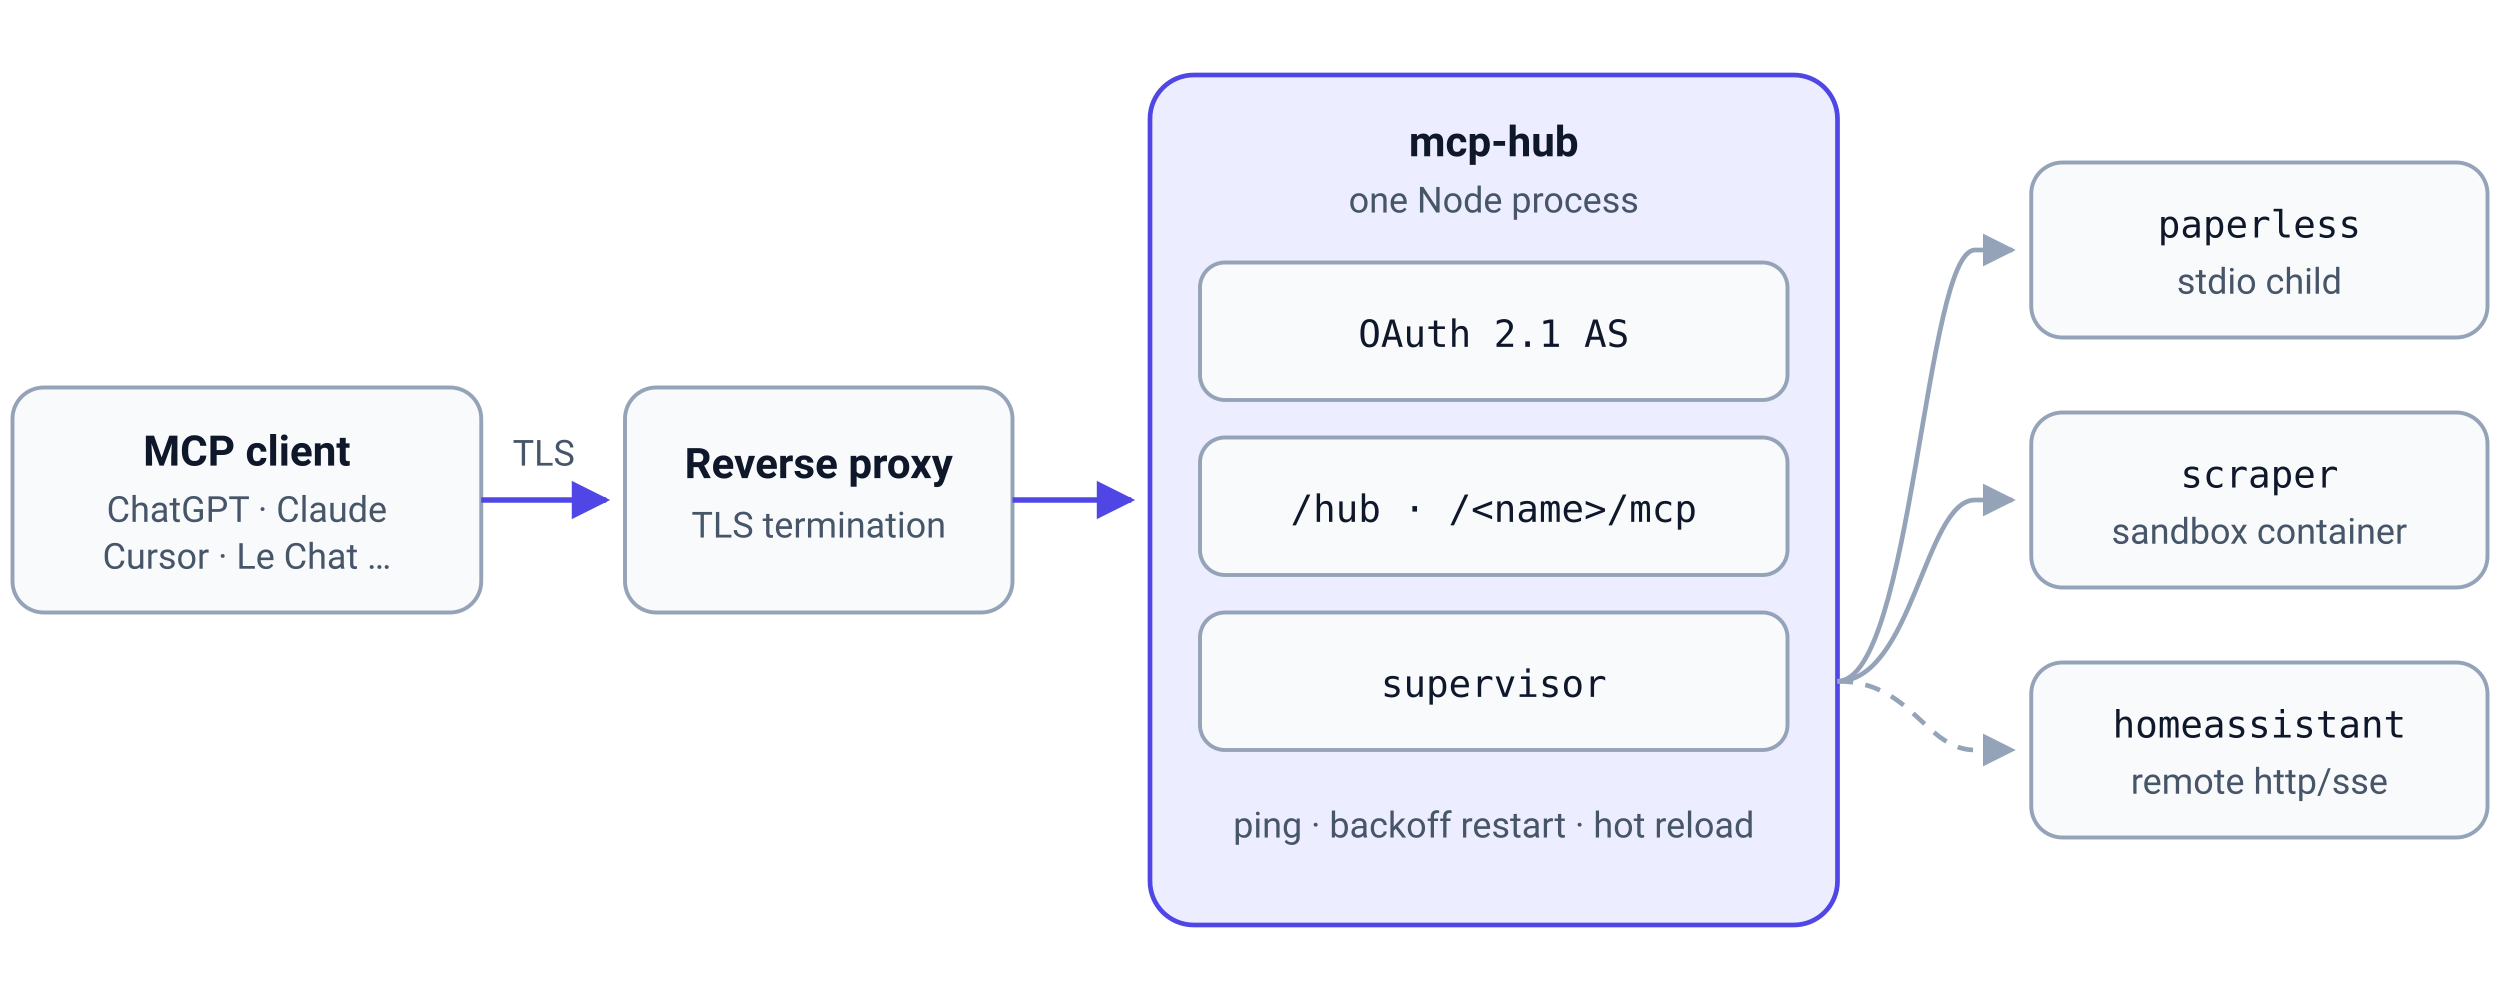
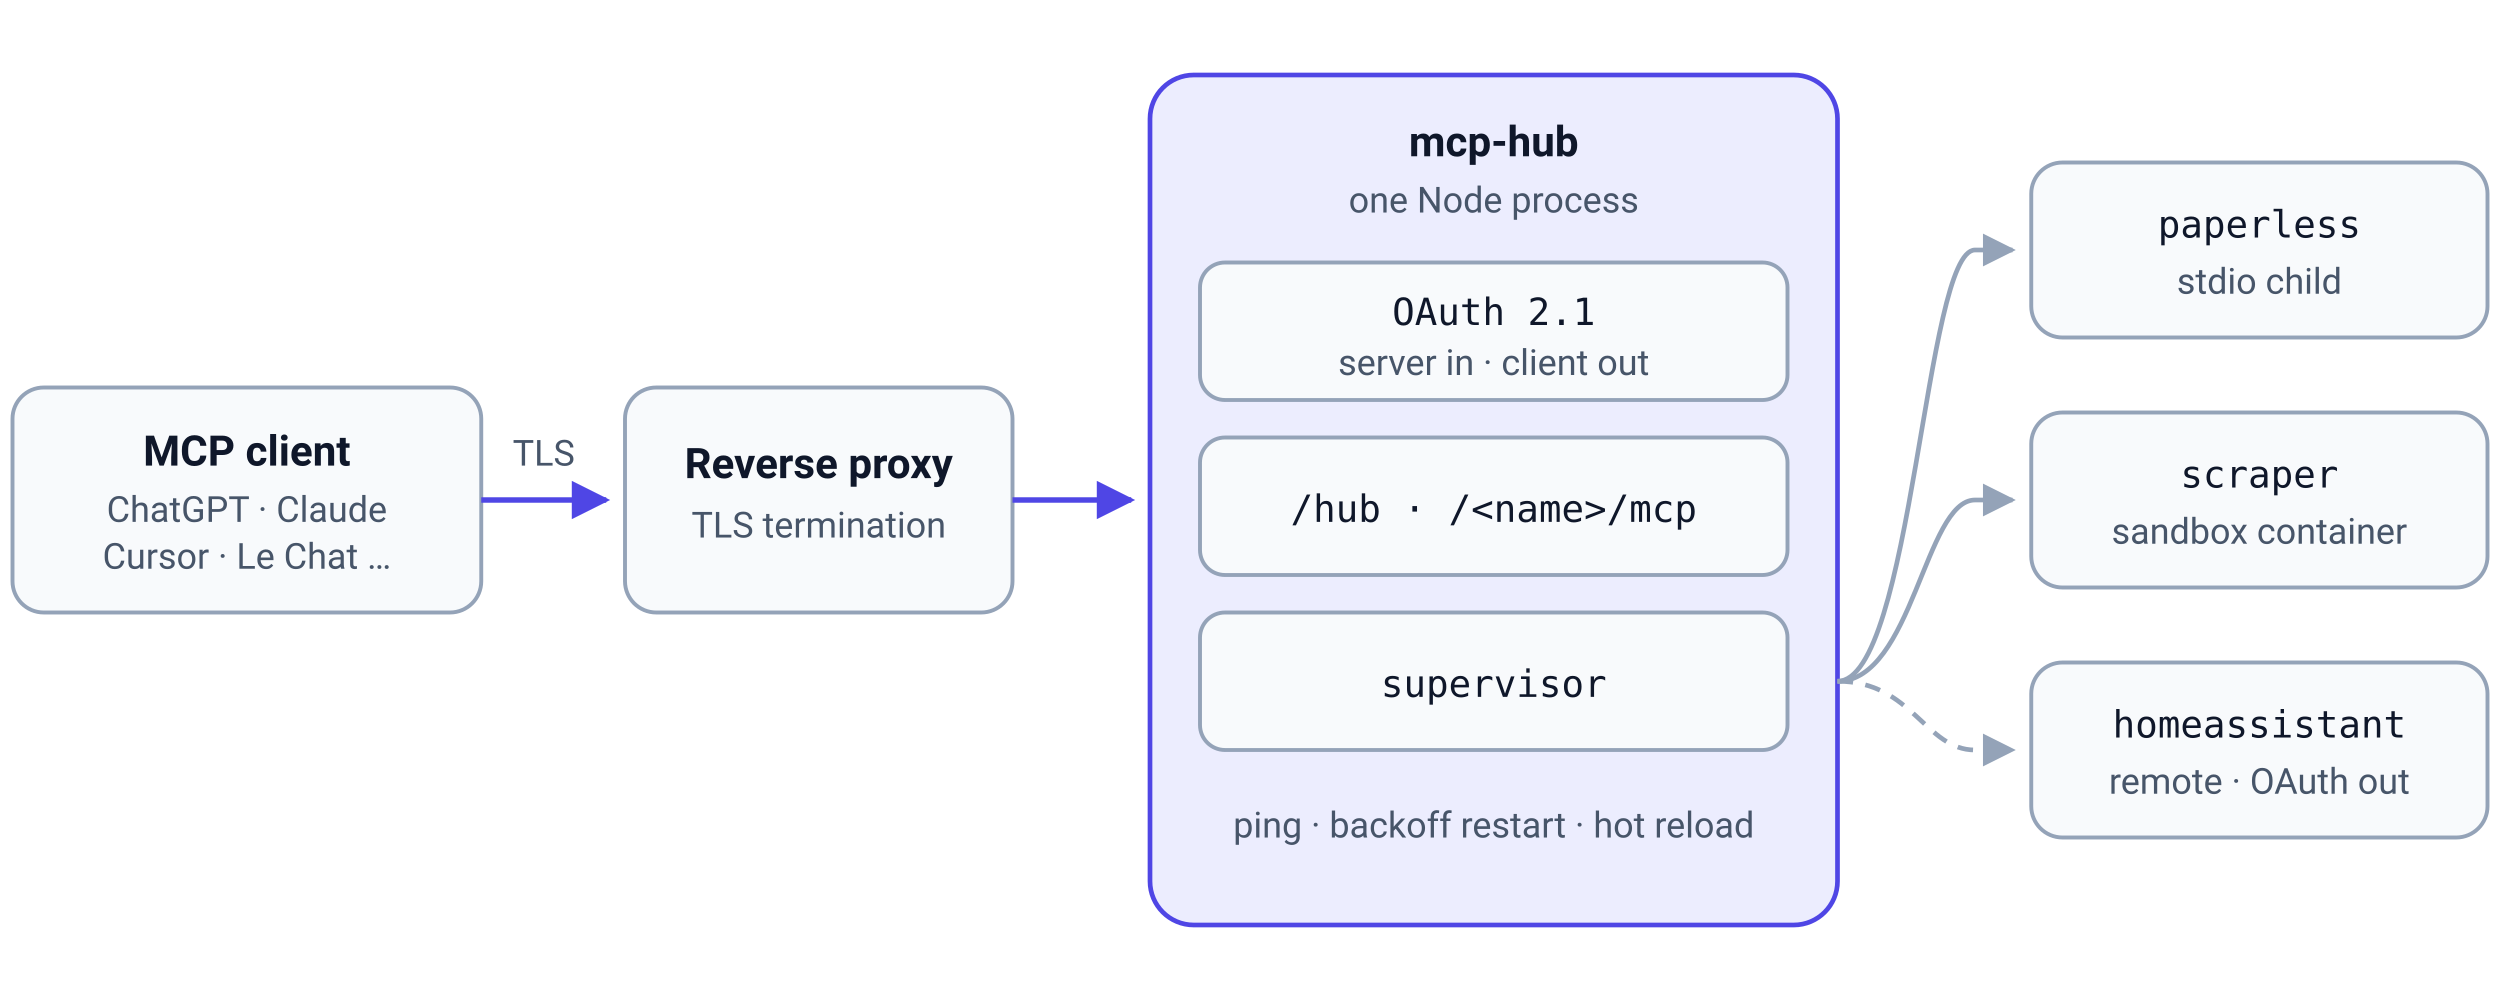
<svg xmlns="http://www.w3.org/2000/svg" viewBox="0 0 800 320" width="800" height="320" role="img" aria-labelledby="flow-title">
  <style>
    .node { stroke-width: 1.25; }
    .node-accent { stroke-width: 1.5; }
    .edge { stroke-width: 1.5; fill: none; }
    .edge-accent { stroke-width: 1.75; fill: none; }
    .edge-dashed { stroke-dasharray: 5 4; }
    text { font-family: ui-sans-serif, system-ui, -apple-system, "Segoe UI", Roboto, "DejaVu Sans", sans-serif; font-size: 13px; }
    .label-title { font-size: 13.5px; font-weight: 600; }
    .label-mono { font-family: ui-monospace, SFMono-Regular, Menlo, Consolas, "DejaVu Sans Mono", monospace; font-size: 12px; }
    .label-muted { font-size: 11.5px; }

    .node { fill: #f8fafc; stroke: #94a3b8; }
    .node-accent { fill: rgba(99, 102, 241, 0.12); stroke: #4f46e5; }
    .edge { stroke: #94a3b8; }
    .edge-accent { stroke: #4f46e5; }
    text { fill: #0f172a; }
    .label-muted { fill: #475569; }
    marker path { fill: #94a3b8; stroke: none; }
    marker.accent path { fill: #4f46e5; }
  </style>
  <defs>
    <marker id="arrow-flow" viewBox="0 0 10 10" refX="9" refY="5" markerWidth="7" markerHeight="7" orient="auto-start-reverse">
      <path d="M0 0 L10 5 L0 10 z" />
    </marker>
    <marker id="arrow-flow-accent" class="accent" viewBox="0 0 10 10" refX="9" refY="5" markerWidth="7" markerHeight="7" orient="auto-start-reverse">
      <path d="M0 0 L10 5 L0 10 z" />
    </marker>
  </defs>
  <rect class="node" x="4" y="124" width="150" height="72" rx="10" />
  <text x="79" y="149" text-anchor="middle" class="label-title">MCP client</text>
  <text x="79" y="167" text-anchor="middle" class="label-muted" font-size="10.5">ChatGPT · Claude</text>
  <text x="79" y="182" text-anchor="middle" class="label-muted" font-size="10.5">Cursor · Le Chat …</text>
  <rect class="node" x="200" y="124" width="124" height="72" rx="10" />
  <text x="262" y="153" text-anchor="middle" class="label-title">Reverse proxy</text>
  <text x="262" y="172" text-anchor="middle" class="label-muted">TLS termination</text>
  <rect class="node-accent" x="368" y="24" width="220" height="272" rx="14" />
  <text x="478" y="50" text-anchor="middle" class="label-title">mcp-hub</text>
  <text x="478" y="68" text-anchor="middle" class="label-muted">one Node process</text>
  <rect class="node" x="384" y="84" width="188" height="44" rx="8" />
-   <text x="478" y="111" text-anchor="middle" class="label-mono">OAuth 2.1 AS</text>
+   <text x="478" y="104" text-anchor="middle" class="label-mono">OAuth 2.1</text>
+   <text x="478" y="120" text-anchor="middle" class="label-muted">server in · client out</text>
  <rect class="node" x="384" y="140" width="188" height="44" rx="8" />
  <text x="478" y="167" text-anchor="middle" class="label-mono">/hub · /&lt;name&gt;/mcp</text>
  <rect class="node" x="384" y="196" width="188" height="44" rx="8" />
  <text x="478" y="223" text-anchor="middle" class="label-mono">supervisor</text>
  <text x="478" y="268" text-anchor="middle" class="label-muted">ping · backoff restart · hot reload</text>
  <rect class="node" x="650" y="52" width="146" height="56" rx="10" />
  <text x="723" y="76" text-anchor="middle" class="label-mono">paperless</text>
  <text x="723" y="94" text-anchor="middle" class="label-muted">stdio child</text>
  <rect class="node" x="650" y="132" width="146" height="56" rx="10" />
  <text x="723" y="156" text-anchor="middle" class="label-mono">scraper</text>
  <text x="723" y="174" text-anchor="middle" class="label-muted">sandbox container</text>
  <rect class="node" x="650" y="212" width="146" height="56" rx="10" />
  <text x="723" y="236" text-anchor="middle" class="label-mono">homeassistant</text>
-   <text x="723" y="254" text-anchor="middle" class="label-muted">remote http/sse</text>
+   <text x="723" y="254" text-anchor="middle" class="label-muted">remote · OAuth out</text>
  <path class="edge-accent" d="M154 160 L194 160" marker-end="url(#arrow-flow-accent)" />
  <text x="174" y="149" text-anchor="middle" class="label-muted">TLS</text>
  <path class="edge-accent" d="M324 160 L362 160" marker-end="url(#arrow-flow-accent)" />
  <path class="edge" d="M588 218 C 612 218, 616 80, 632 80 L644 80" marker-end="url(#arrow-flow)" />
  <path class="edge" d="M588 218 C 612 218, 616 160, 632 160 L644 160" marker-end="url(#arrow-flow)" />
  <path class="edge edge-dashed" d="M588 218 C 612 218, 616 240, 632 240 L644 240" marker-end="url(#arrow-flow)" />
</svg>
